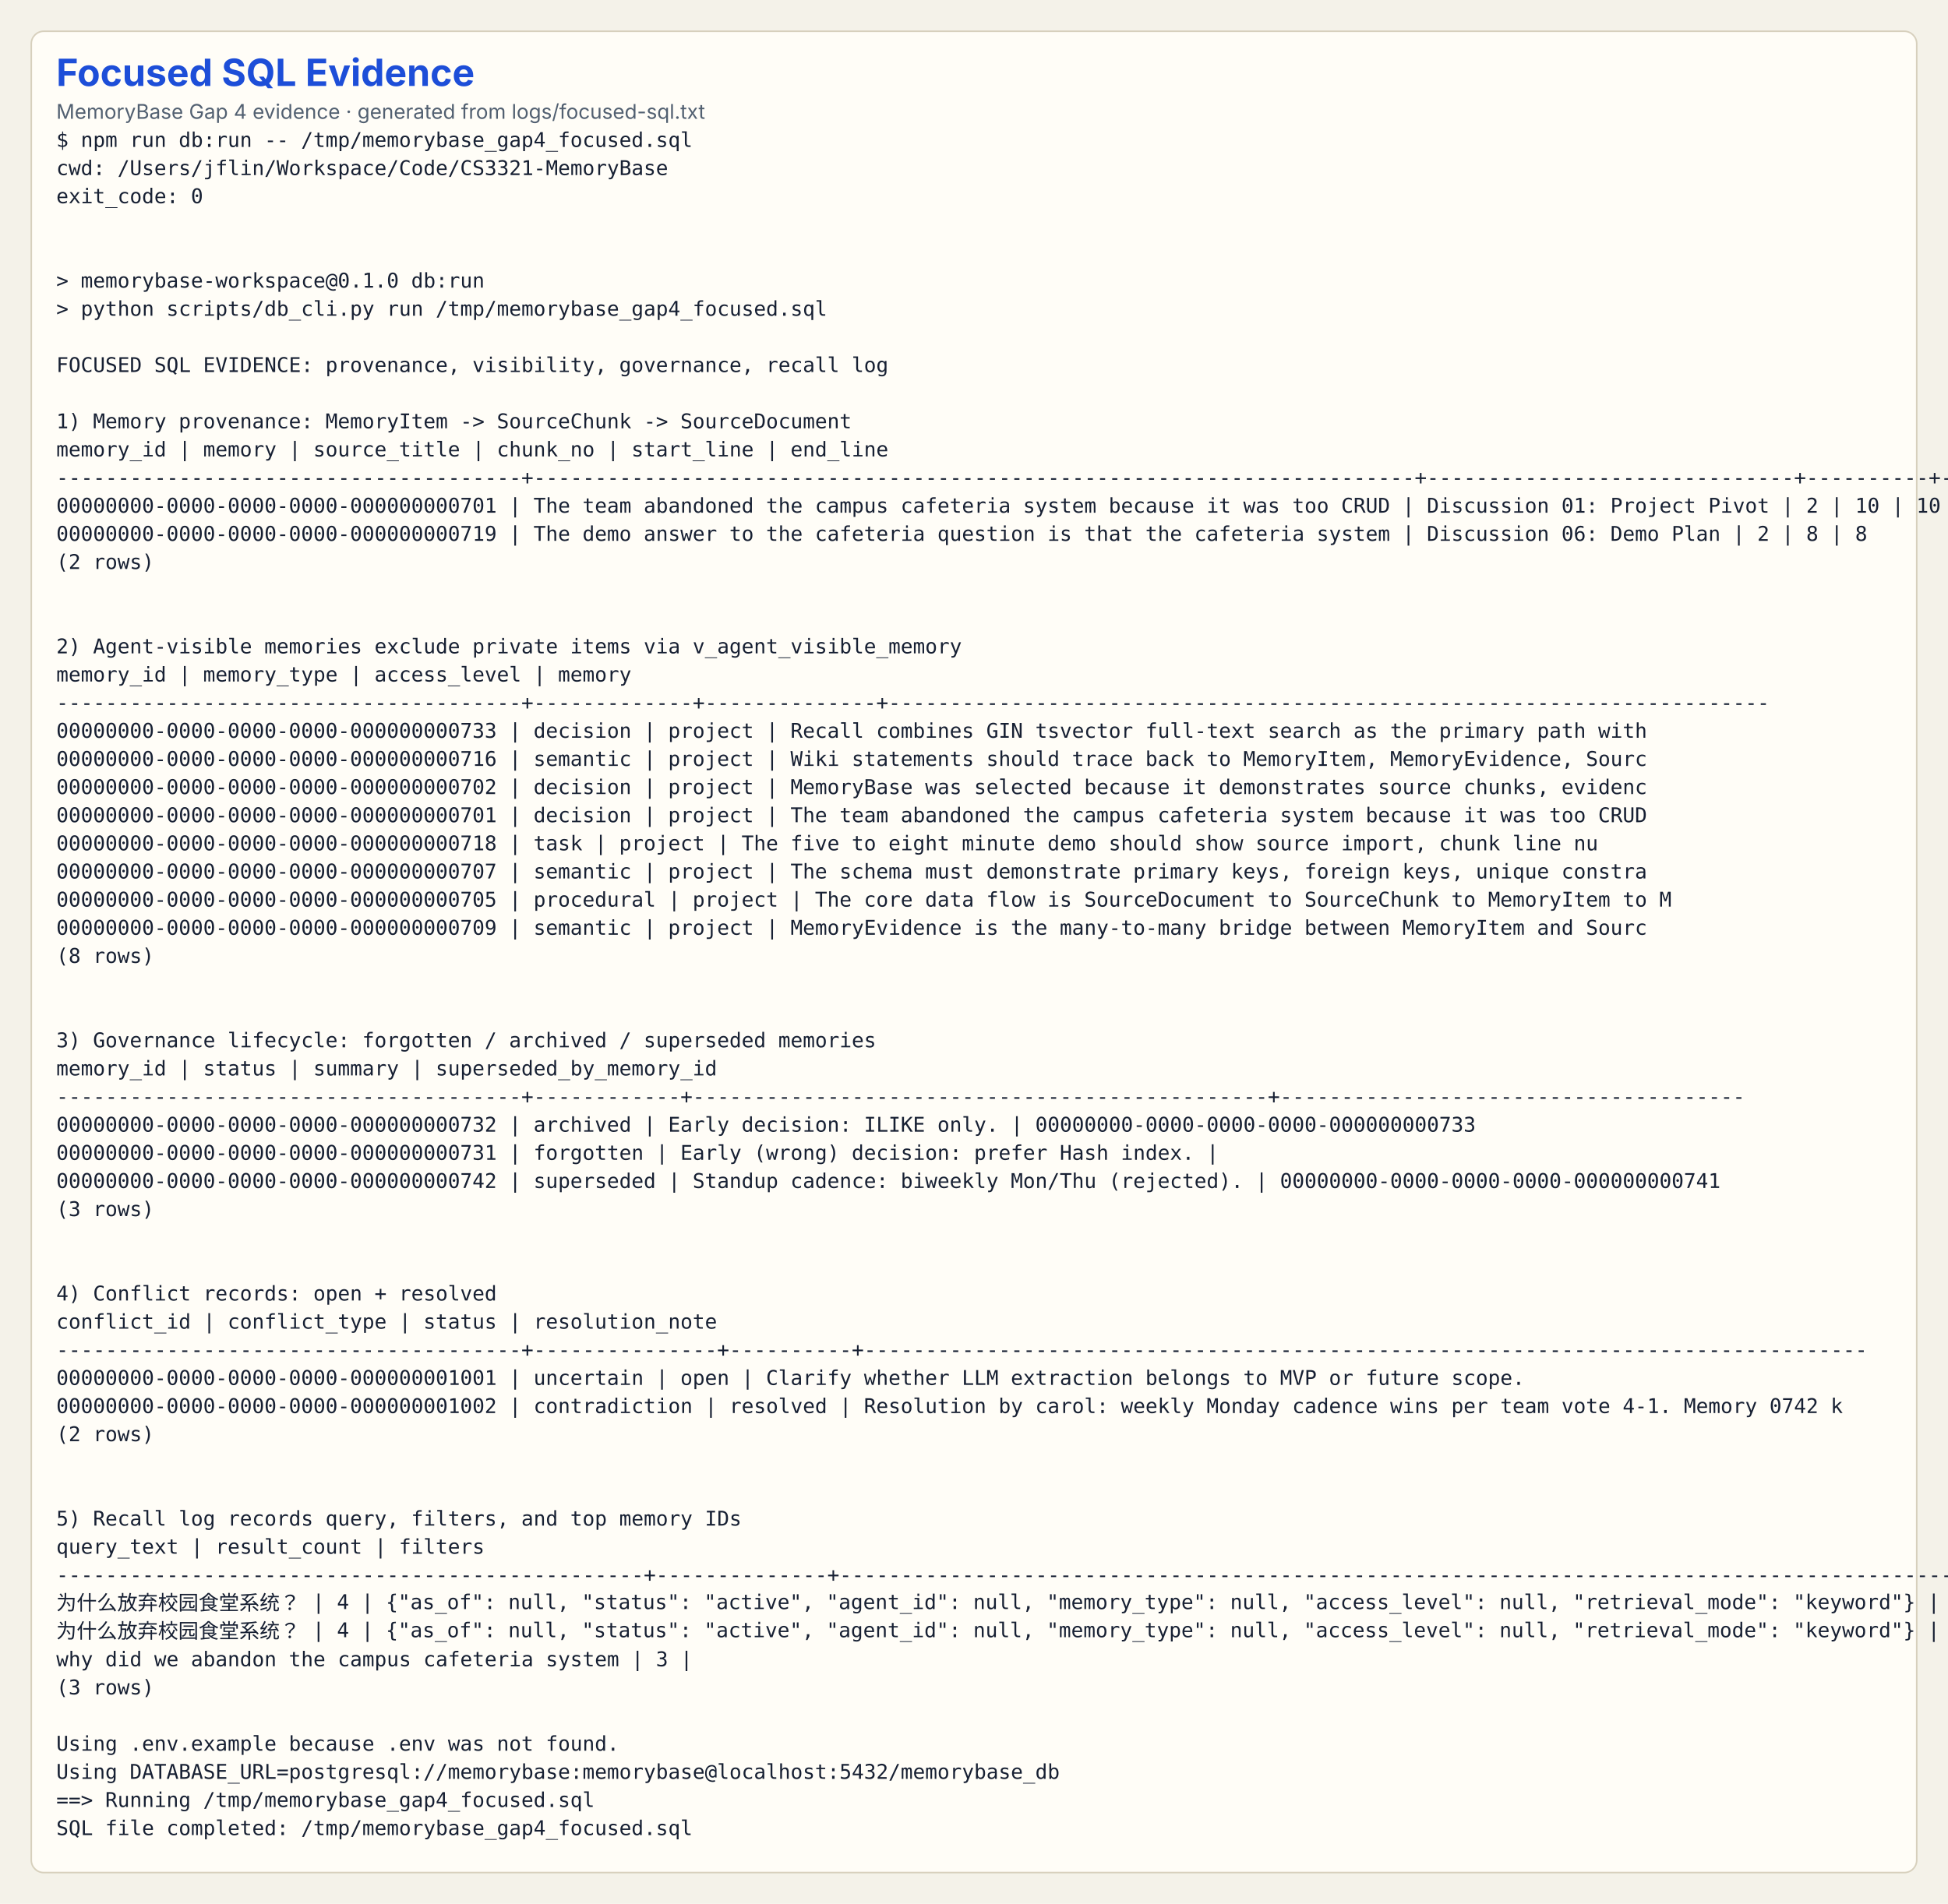
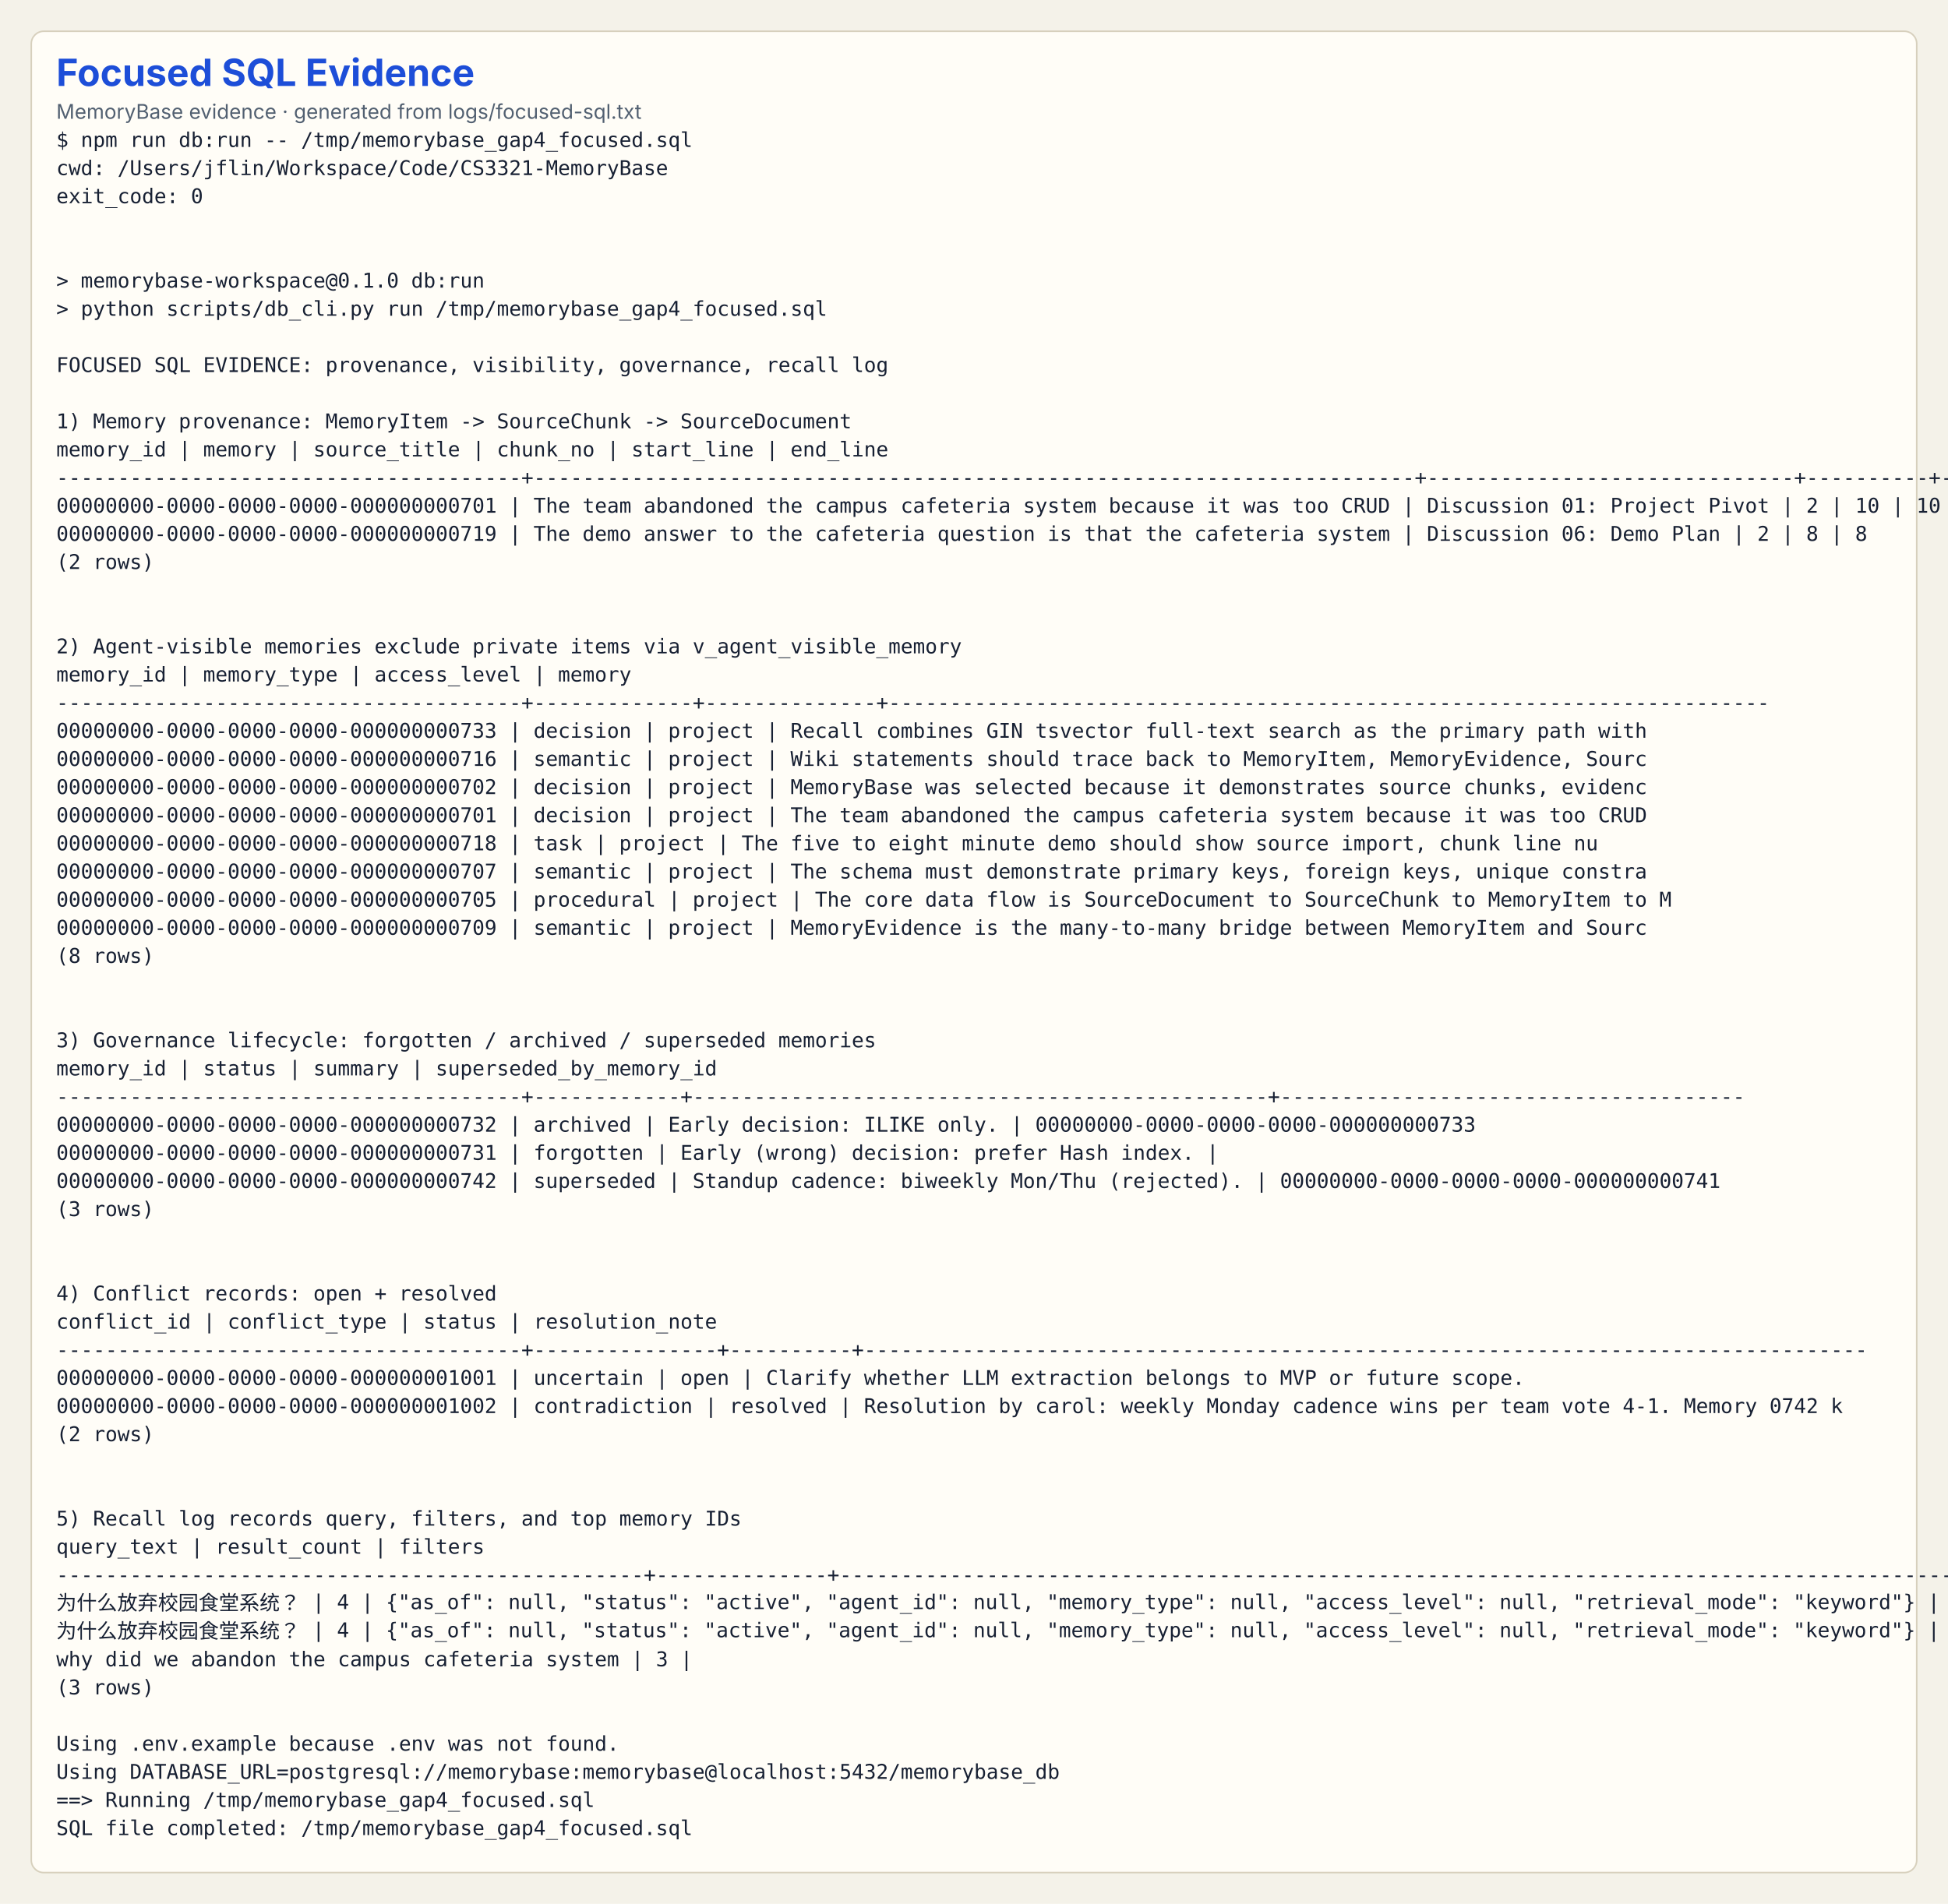
<svg xmlns="http://www.w3.org/2000/svg" width="1246" height="1218" viewBox="0 0 1246 1218">
  <rect width="100%" height="100%" fill="#F4F2E9" />
  <rect x="20" y="20" width="1206" height="1178" rx="8" fill="#FFFDF7" stroke="#D7D0BD" />
  <text x="36" y="55" class="title">Focused SQL Evidence</text>
-   <text x="36" y="76" class="meta">MemoryBase Gap 4 evidence · generated from logs/focused-sql.txt</text>
+   <text x="36" y="76" class="meta">MemoryBase evidence · generated from logs/focused-sql.txt</text>
  <style>
    .title { font: 700 24px -apple-system, BlinkMacSystemFont, "Segoe UI", sans-serif; fill: #1D4ED8; }
    .meta { font: 13px -apple-system, BlinkMacSystemFont, "Segoe UI", sans-serif; fill: #526071; }
    .term { font: 13px Menlo, Consolas, "SFMono-Regular", monospace; fill: #172033; white-space: pre; }
  </style>
  <text x="36" y="94" class="term">$ npm run db:run -- /tmp/memorybase_gap4_focused.sql</text>
  <text x="36" y="112" class="term">cwd: /Users/jflin/Workspace/Code/CS3321-MemoryBase</text>
  <text x="36" y="130" class="term">exit_code: 0</text>
  <text x="36" y="148" class="term" />
  <text x="36" y="166" class="term" />
  <text x="36" y="184" class="term">&gt; memorybase-workspace@0.1.0 db:run</text>
  <text x="36" y="202" class="term">&gt; python scripts/db_cli.py run /tmp/memorybase_gap4_focused.sql</text>
  <text x="36" y="220" class="term" />
  <text x="36" y="238" class="term">FOCUSED SQL EVIDENCE: provenance, visibility, governance, recall log</text>
  <text x="36" y="256" class="term" />
  <text x="36" y="274" class="term">1) Memory provenance: MemoryItem -&gt; SourceChunk -&gt; SourceDocument</text>
  <text x="36" y="292" class="term">              memory_id               |                                 memory                                 |         source_title         | chunk_no | start_line | end_line </text>
  <text x="36" y="310" class="term">--------------------------------------+------------------------------------------------------------------------+------------------------------+----------+------------+----------</text>
  <text x="36" y="328" class="term"> 00000000-0000-0000-0000-000000000701 | The team abandoned the campus cafeteria system because it was too CRUD | Discussion 01: Project Pivot |        2 |         10 |       10</text>
  <text x="36" y="346" class="term"> 00000000-0000-0000-0000-000000000719 | The demo answer to the cafeteria question is that the cafeteria system | Discussion 06: Demo Plan     |        2 |          8 |        8</text>
  <text x="36" y="364" class="term">(2 rows)</text>
  <text x="36" y="382" class="term" />
  <text x="36" y="400" class="term" />
  <text x="36" y="418" class="term">2) Agent-visible memories exclude private items via v_agent_visible_memory</text>
  <text x="36" y="436" class="term">              memory_id               | memory_type | access_level |                                 memory                                 </text>
  <text x="36" y="454" class="term">--------------------------------------+-------------+--------------+------------------------------------------------------------------------</text>
  <text x="36" y="472" class="term"> 00000000-0000-0000-0000-000000000733 | decision    | project      | Recall combines GIN tsvector full-text search as the primary path with</text>
  <text x="36" y="490" class="term"> 00000000-0000-0000-0000-000000000716 | semantic    | project      | Wiki statements should trace back to MemoryItem, MemoryEvidence, Sourc</text>
  <text x="36" y="508" class="term"> 00000000-0000-0000-0000-000000000702 | decision    | project      | MemoryBase was selected because it demonstrates source chunks, evidenc</text>
  <text x="36" y="526" class="term"> 00000000-0000-0000-0000-000000000701 | decision    | project      | The team abandoned the campus cafeteria system because it was too CRUD</text>
  <text x="36" y="544" class="term"> 00000000-0000-0000-0000-000000000718 | task        | project      | The five to eight minute demo should show source import, chunk line nu</text>
  <text x="36" y="562" class="term"> 00000000-0000-0000-0000-000000000707 | semantic    | project      | The schema must demonstrate primary keys, foreign keys, unique constra</text>
  <text x="36" y="580" class="term"> 00000000-0000-0000-0000-000000000705 | procedural  | project      | The core data flow is SourceDocument to SourceChunk to MemoryItem to M</text>
  <text x="36" y="598" class="term"> 00000000-0000-0000-0000-000000000709 | semantic    | project      | MemoryEvidence is the many-to-many bridge between MemoryItem and Sourc</text>
  <text x="36" y="616" class="term">(8 rows)</text>
  <text x="36" y="634" class="term" />
  <text x="36" y="652" class="term" />
  <text x="36" y="670" class="term">3) Governance lifecycle: forgotten / archived / superseded memories</text>
  <text x="36" y="688" class="term">              memory_id               |   status   |                    summary                    |       superseded_by_memory_id        </text>
  <text x="36" y="706" class="term">--------------------------------------+------------+-----------------------------------------------+--------------------------------------</text>
  <text x="36" y="724" class="term"> 00000000-0000-0000-0000-000000000732 | archived   | Early decision: ILIKE only.                   | 00000000-0000-0000-0000-000000000733</text>
  <text x="36" y="742" class="term"> 00000000-0000-0000-0000-000000000731 | forgotten  | Early (wrong) decision: prefer Hash index.    | </text>
  <text x="36" y="760" class="term"> 00000000-0000-0000-0000-000000000742 | superseded | Standup cadence: biweekly Mon/Thu (rejected). | 00000000-0000-0000-0000-000000000741</text>
  <text x="36" y="778" class="term">(3 rows)</text>
  <text x="36" y="796" class="term" />
  <text x="36" y="814" class="term" />
  <text x="36" y="832" class="term">4) Conflict records: open + resolved</text>
  <text x="36" y="850" class="term">             conflict_id              | conflict_type |  status  |                                 resolution_note                                  </text>
  <text x="36" y="868" class="term">--------------------------------------+---------------+----------+----------------------------------------------------------------------------------</text>
  <text x="36" y="886" class="term"> 00000000-0000-0000-0000-000000001001 | uncertain     | open     | Clarify whether LLM extraction belongs to MVP or future scope.</text>
  <text x="36" y="904" class="term"> 00000000-0000-0000-0000-000000001002 | contradiction | resolved | Resolution by carol: weekly Monday cadence wins per team vote 4-1. Memory 0742 k</text>
  <text x="36" y="922" class="term">(2 rows)</text>
  <text x="36" y="940" class="term" />
  <text x="36" y="958" class="term" />
  <text x="36" y="976" class="term">5) Recall log records query, filters, and top memory IDs</text>
  <text x="36" y="994" class="term">                   query_text                   | result_count |                                                            filters                                                 </text>
  <text x="36" y="1012" class="term">------------------------------------------------+--------------+--------------------------------------------------------------------------------------------------------------------</text>
  <text x="36" y="1030" class="term"> 为什么放弃校园食堂系统？                       |            4 | {"as_of": null, "status": "active", "agent_id": null, "memory_type": null, "access_level": null, "retrieval_mode": "keyword"} |</text>
  <text x="36" y="1048" class="term"> 为什么放弃校园食堂系统？                       |            4 | {"as_of": null, "status": "active", "agent_id": null, "memory_type": null, "access_level": null, "retrieval_mode": "keyword"} |</text>
  <text x="36" y="1066" class="term"> why did we abandon the campus cafeteria system |            3 |                                                                                                                    </text>
  <text x="36" y="1084" class="term">(3 rows)</text>
  <text x="36" y="1102" class="term" />
  <text x="36" y="1120" class="term">Using .env.example because .env was not found.</text>
  <text x="36" y="1138" class="term">Using DATABASE_URL=postgresql://memorybase:memorybase@localhost:5432/memorybase_db</text>
  <text x="36" y="1156" class="term">==&gt; Running /tmp/memorybase_gap4_focused.sql</text>
  <text x="36" y="1174" class="term">SQL file completed: /tmp/memorybase_gap4_focused.sql</text>
</svg>
